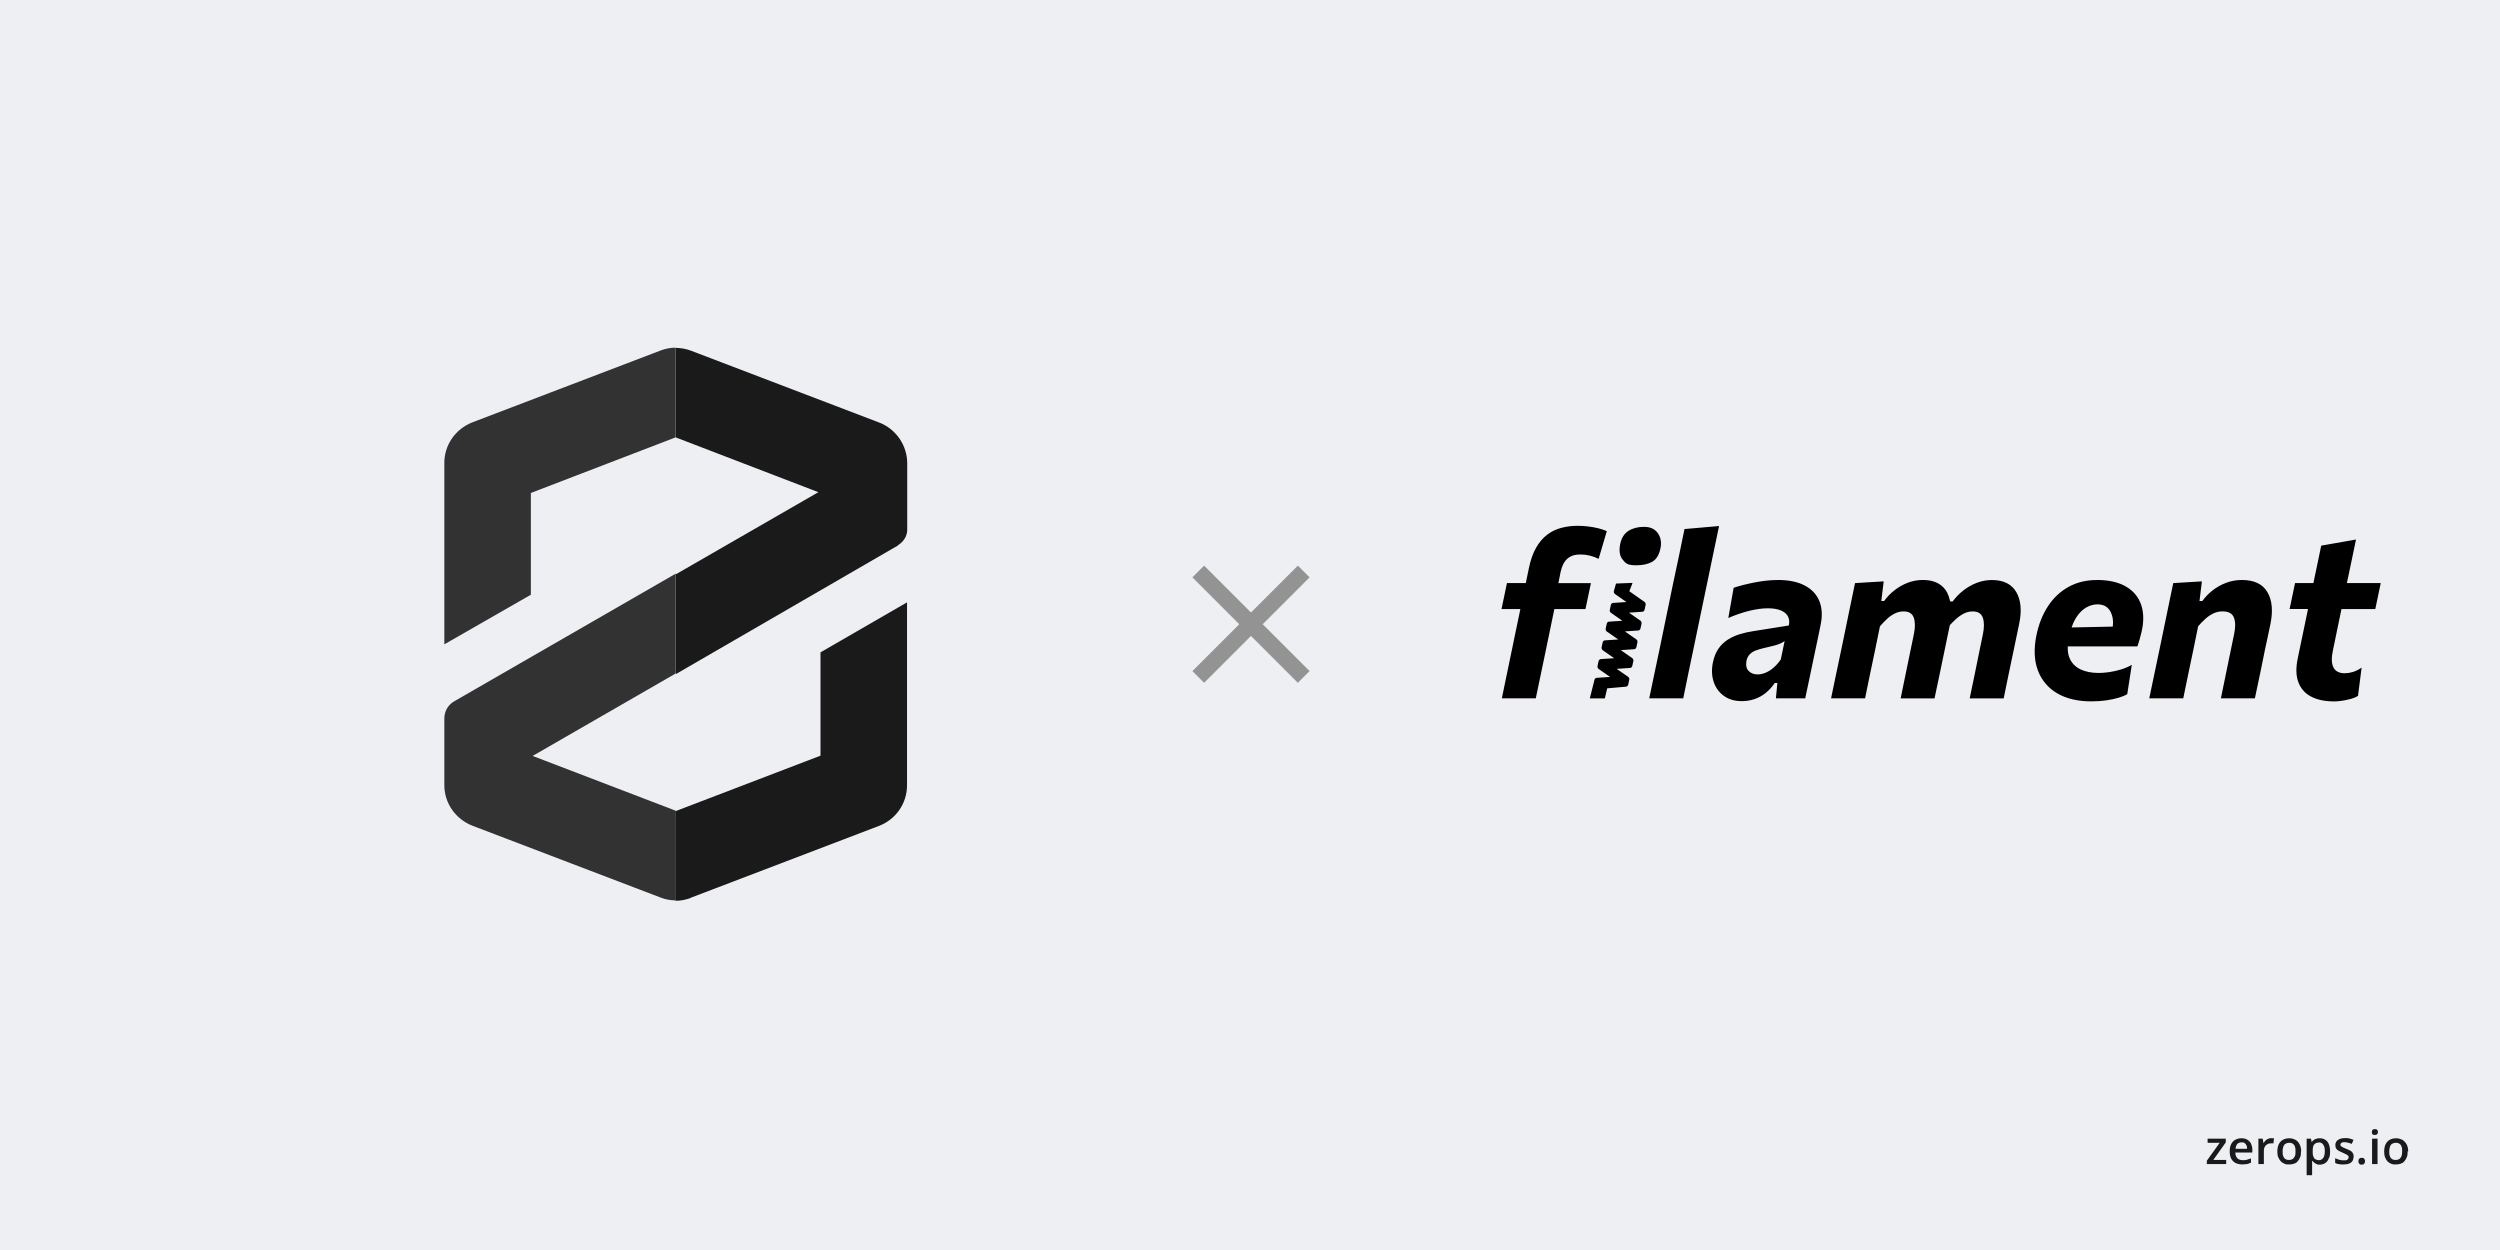
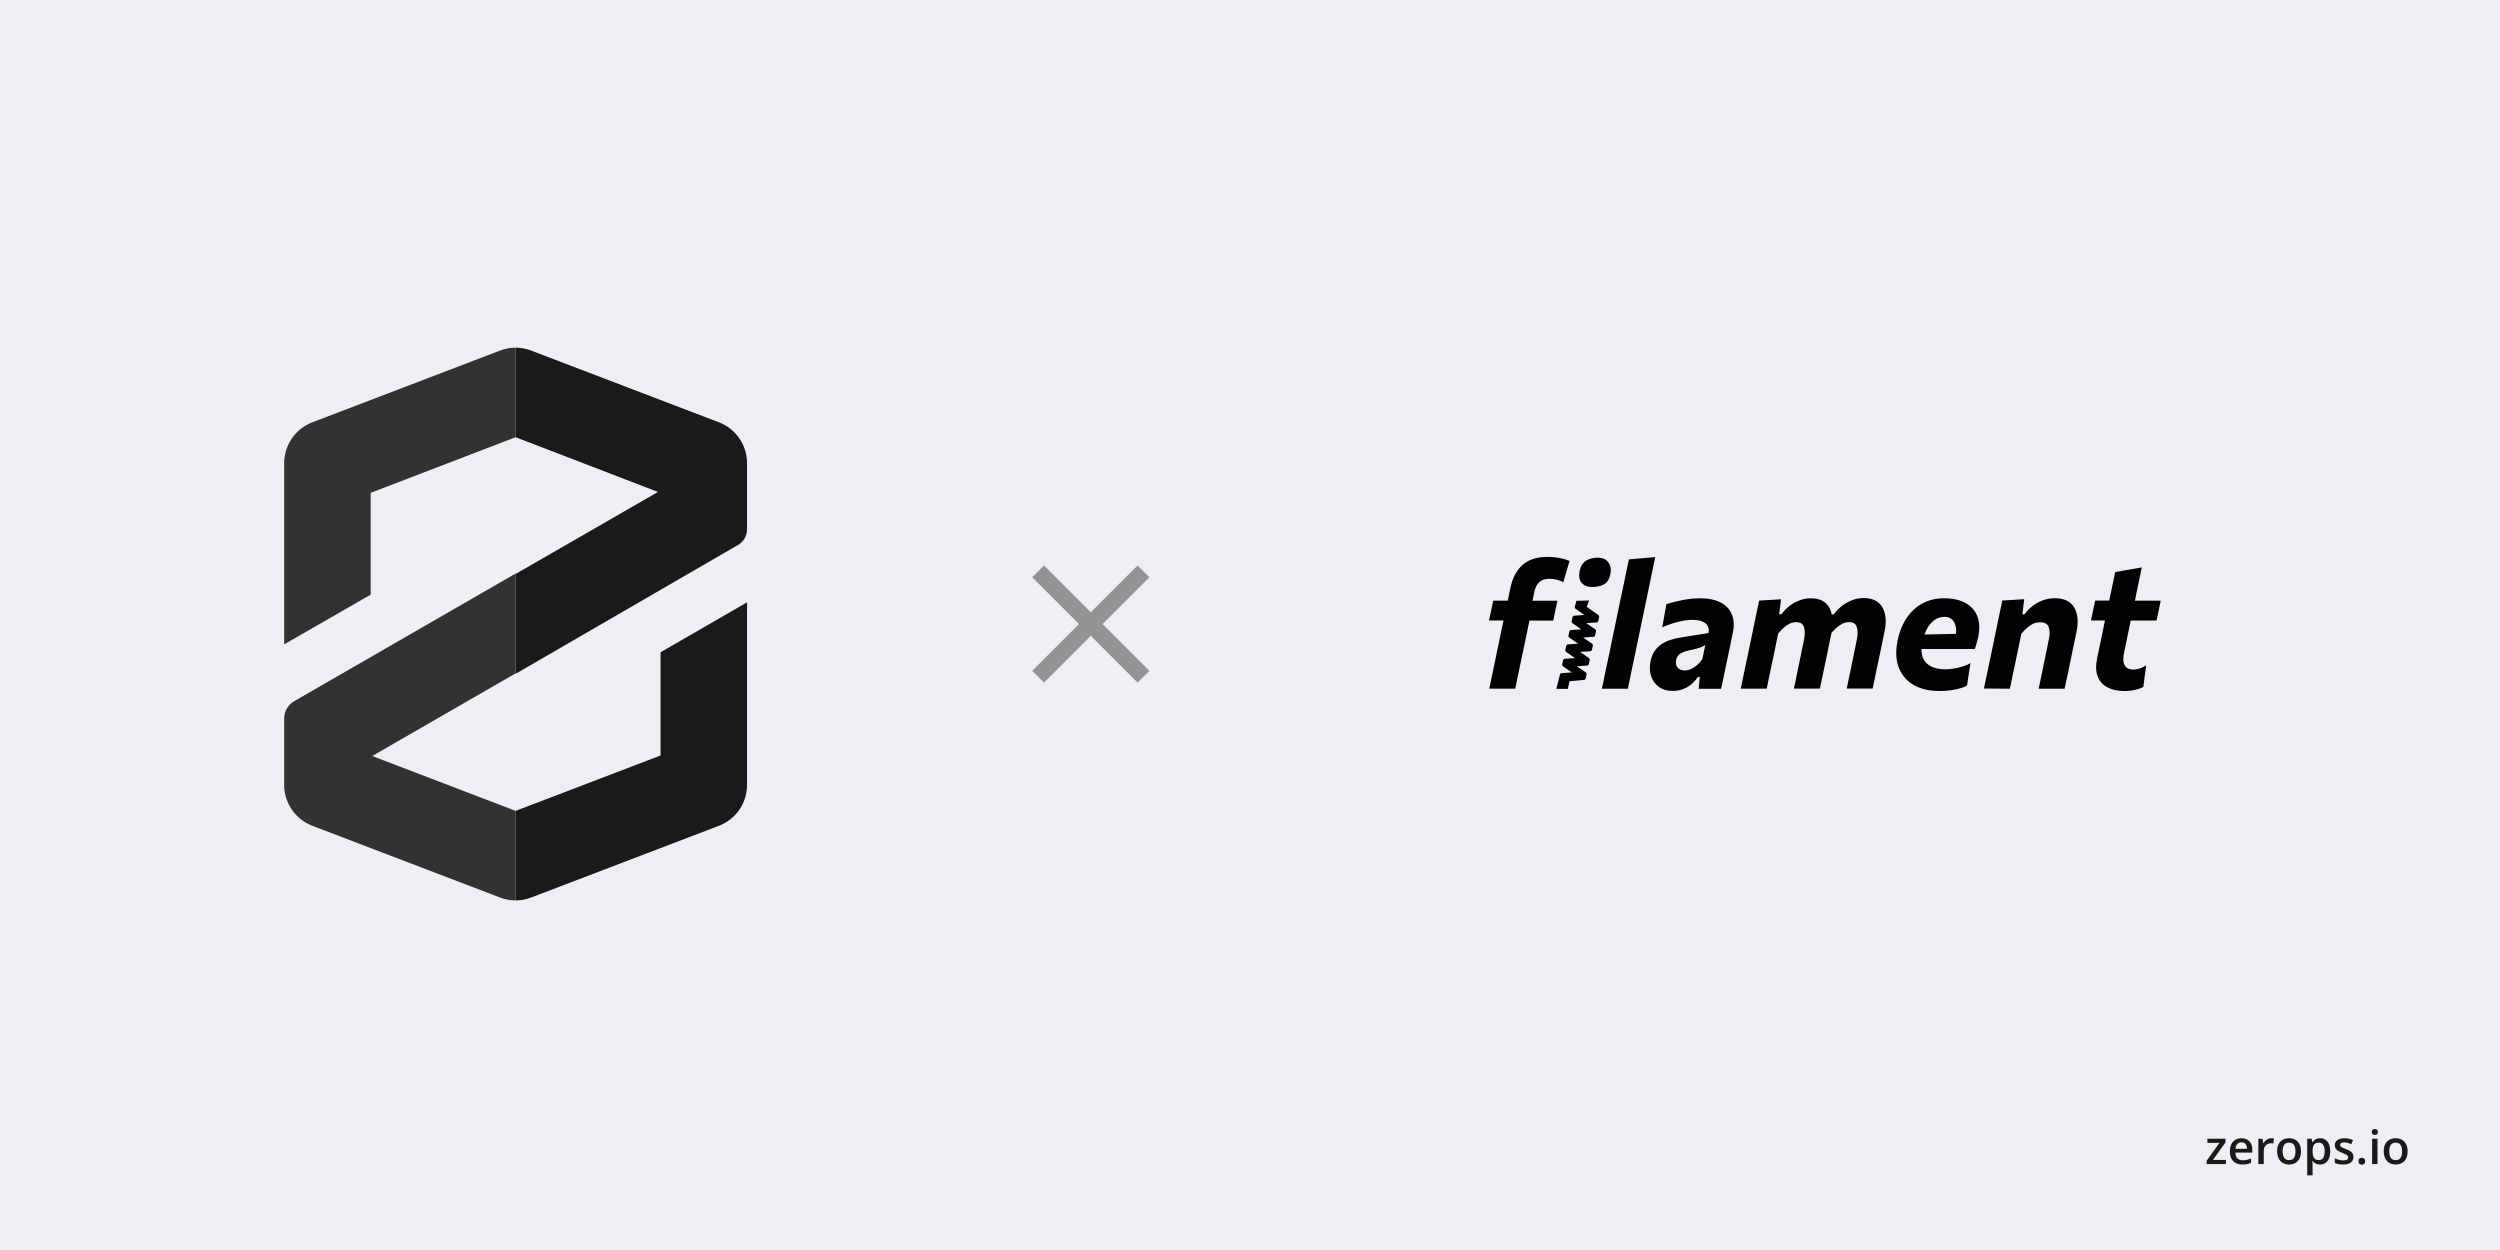
- <svg xmlns="http://www.w3.org/2000/svg" id="Layer_2" viewBox="0 0 1280 640">
-   <defs>
-     <clipPath id="clippath">
-       <path d="M768.79 269.21h450.81v91.57H768.79z" style="fill:none" />
-     </clipPath>
-     <style>.cls-5{fill:#1a1a1a}</style>
-   </defs>
-   <g id="Layer_1-2" data-name="Layer_1">
-     <path d="M0 0h1280v640H0z" style="fill:#edeff3" />
-     <path d="M1139.7 596h-9.8v-1.7l6.6-9.2h-6.2V583h9.3v1.9l-6.4 9h6.6v2.1zm7.9-13.2c1.2 0 2.2.2 3 .7s1.5 1.2 1.9 2c.4.9.7 1.9.7 3.1v1.5h-8.7c0 1.3.4 2.2 1 2.9.7.7 1.6 1 2.7 1s1.6 0 2.2-.2c.7-.2 1.3-.4 2.1-.7v2.2c-.7.3-1.3.5-2 .7-.7 0-1.5.2-2.4.2s-2.4-.2-3.4-.7-1.7-1.2-2.3-2.2c-.5-1-.8-2.2-.8-3.7s.2-2.7.7-3.7 1.2-1.8 2.1-2.3 1.9-.8 3.1-.8zm0 2.1c-.9 0-1.6.3-2.1.8-.5.6-.8 1.4-.9 2.5h5.9c0-.6 0-1.2-.3-1.7q-.3-.75-.9-1.2c-.6-.45-.9-.4-1.6-.4zm15.3-2.1h1.4l-.3 2.6h-1.2c-.5 0-1 0-1.4.2s-.8.4-1.2.7c-.3.3-.6.7-.8 1.2s-.3 1-.3 1.7v6.8h-2.8v-13h2.2l.4 2.3c.3-.5.6-.9 1-1.3s.8-.7 1.3-.9 1.1-.4 1.7-.4v.2zm15.2 6.7c0 1.1 0 2-.4 2.9q-.45 1.2-1.2 2.1c-.75.9-1.2 1-1.9 1.3-.8.3-1.6.4-2.6.4s-1.7 0-2.4-.4c-.7-.3-1.4-.7-1.9-1.3s-1-1.3-1.3-2.1-.4-1.8-.4-2.9.2-2.6.7-3.6 1.2-1.8 2.1-2.3 2-.8 3.3-.8 2.2.3 3.2.8c.9.5 1.6 1.3 2.1 2.3s.8 2.2.8 3.6zm-9.4 0c0 .9 0 1.8.3 2.4.2.7.6 1.2 1.1 1.5.5.4 1.1.5 1.9.5s1.4-.2 1.9-.5c.5-.4.8-.9 1.1-1.5s.3-1.5.3-2.4 0-1.7-.3-2.4c-.2-.7-.6-1.2-1.1-1.5-.5-.4-1.1-.5-1.9-.5s-2 .4-2.5 1.1c-.5.8-.8 1.9-.8 3.3m19.2-6.7c1.5 0 2.8.6 3.7 1.7s1.4 2.8 1.4 5-.2 2.7-.7 3.7c-.4 1-1 1.8-1.8 2.3s-1.7.8-2.7.8-1.2 0-1.7-.3c-.4-.2-.9-.4-1.2-.7l-.9-.9h-.2v7.3h-2.8V583h2.2l.4 1.8c.2-.4.5-.7.9-1s.8-.6 1.3-.7q.75-.3 1.8-.3zm-.7 2.2c-.8 0-1.4.2-1.8.5s-.8.7-1 1.3-.3 1.4-.3 2.3v.4c0 1 0 1.8.3 2.5.2.7.5 1.2 1 1.5s1.1.5 1.9.5 1.2-.2 1.7-.6c.4-.4.8-.9 1-1.6q.3-1.05.3-2.4c0-1.4-.2-2.5-.8-3.3-.5-.8-1.2-1.2-2.3-1.2zm17.8 7.3c0 .9-.2 1.6-.6 2.2s-1 1-1.8 1.3-1.8.4-2.9.4-1.7 0-2.3-.2c-.6 0-1.3-.3-1.8-.6V593c.6.3 1.3.5 2.1.8.8.2 1.5.3 2.2.3s1.6 0 2-.4c.4-.3.6-.7.6-1.1s0-.5-.2-.8c-.2-.2-.5-.5-.9-.7s-1.1-.5-1.9-.9c-.8-.3-1.5-.7-2.1-1s-1-.7-1.3-1.2-.4-1.1-.4-1.8c0-1.1.5-2 1.4-2.6s2.1-.9 3.6-.9 1.6 0 2.2.2c.7.2 1.4.4 2.1.7l-.9 2.1q-.9-.45-1.8-.6-.9-.3-1.8-.3c-.9 0-1.2 0-1.6.3s-.6.5-.6.9 0 .6.3.8.5.4.9.6 1.1.5 1.8.8c.8.3 1.4.6 2 .9s1 .7 1.3 1.2.5 1.1.5 1.8v.2zm2.5 2.2c0-.6.2-1.1.5-1.3.3-.3.7-.4 1.2-.4s.9 0 1.2.4c.3.3.5.7.5 1.3s-.2 1.1-.5 1.4-.7.4-1.2.4-.9 0-1.2-.4c-.3-.3-.5-.7-.5-1.4m9.8-11.5v13h-2.8v-13zm-1.4-4.9c.4 0 .8 0 1.1.3.3.2.5.6.5 1.2s-.2.9-.5 1.2c-.3.2-.7.3-1.1.3s-.8 0-1.1-.3c-.3-.2-.4-.6-.4-1.2s.2-.9.4-1.2c.3-.2.7-.3 1.1-.3m16.8 11.4c0 1.1 0 2-.4 2.9q-.45 1.2-1.2 2.1c-.75.9-1.2 1-1.9 1.3-.8.3-1.6.4-2.6.4s-1.7 0-2.4-.4c-.7-.3-1.4-.7-1.9-1.3s-.9-1.3-1.2-2.1-.4-1.8-.4-2.9.2-2.6.7-3.6 1.2-1.8 2.1-2.3 2-.8 3.3-.8 2.2.3 3.2.8c.9.5 1.6 1.3 2.2 2.3.5 1 .8 2.2.8 3.6zm-9.4 0c0 .9 0 1.8.3 2.4.2.7.6 1.2 1.1 1.5.5.4 1.1.5 1.9.5s1.4-.2 1.9-.5c.5-.4.8-.9 1.1-1.5q.3-1.05.3-2.4c0-1.35 0-1.7-.3-2.4-.2-.7-.6-1.2-1.1-1.5-.5-.4-1.1-.5-1.9-.5s-2 .4-2.5 1.1c-.5.8-.8 1.9-.8 3.3" class="cls-5" />
-     <path d="m338.1 179.5-96.4 36.8c-8.6 3.4-14.3 11.7-14.2 20.9v92.7l44.3-25.4v-52.1l74.2-28.5V178c-2.7 0-5.4.5-7.9 1.5m-65.5 207.6 73.4-42.3v-51.1l-113.5 65.4c-3.1 1.8-5 5.1-5 8.7V402c0 9.2 5.7 17.3 14.2 20.7l96.4 36.8c2.5 1 5.2 1.5 7.9 1.5v-45.9L272.6 387z" style="fill:#323232" />
-     <path d="M459.8 279.1c2.9-1.7 4.8-4.8 4.7-8.2v-33.6c0-9.2-5.6-17.5-14.2-20.9l-96.4-36.8c-2.5-1-5.2-1.4-7.8-1.5V224l72.9 28-72.9 42v51.1l113.8-65.9h-.1zm-106 180.5 96.4-36.8c8.5-3.3 14.2-11.5 14.2-20.7v-93.7L420.1 334v52.9l-74.2 28.4v45.9q4.05 0 7.8-1.5z" class="cls-5" />
-     <path d="m670.5 295.6-6-6-24 24-24-24-6 6 24 24-24 24 6 6 24-24 24 24 6-6-24-24z" style="fill:#939393" />
-     <path d="M786.32 357.55c.89-4.22 1.75-8.29 2.56-12.24q1.02-4.92 2.28-10.92l.51-2.44 4.16-20.1h15.93l2.79-13.3H797.9l.52-2.63.58-2.93c.62-3.04 1.75-5.31 3.38-6.83 1.63-1.51 3.88-2.28 6.75-2.28 1.63 0 3.24.2 4.83.59s3.11.95 4.54 1.66l4.19-14.19c-1.4-.61-2.85-1.09-4.34-1.45-1.72-.43-3.46-.74-5.21-.95-1.81-.22-3.64-.32-5.47-.32-2.87 0-5.63.35-8.27 1.04-2.61.68-5.07 1.86-7.22 3.49-2.17 1.64-4.06 3.85-5.68 6.65-1.61 2.8-2.84 6.29-3.7 10.46l-1.78 8.6.19-.92h-9.65l-2.79 13.3h9.66l-.14.68c-.26 1.23-.51 2.44-.76 3.65l-.38 1.8-1.69 8.13-1.22 5.91c-.91 4.43-1.83 8.85-2.76 13.27-.86 4.09-1.71 8.17-2.54 12.27h17.35Zm49.56-59.12-1.66 4.28 7.78 5.48c.42.29.64.84.58 1.39l-.03.16-.52 2.4c-.13.6-.59 1.04-1.13 1.08l-6.87.46 5.87 4.1c.42.29.64.84.58 1.39l-.02.17-.52 2.39c-.13.61-.59 1.04-1.13 1.08l-6.87.46 5.87 4.1c.42.29.64.84.58 1.39l-.03.17-.52 2.39c-.13.61-.59 1.04-1.13 1.08l-6.87.46 5.87 4.1c.42.29.64.84.58 1.39l-.03.17-.52 2.39c-.13.61-.59 1.04-1.13 1.08l-6.87.46 5.88 4.1c.42.29.64.84.58 1.39l-.03.17-.52 2.39c-.13.61-.59 1.04-1.13 1.08l-9.64.85-1.2 5.14h-7.7l2.38-9.45c.13-.6.59-1.04 1.13-1.07l6.87-.46-5.87-4.1c-.43-.33-.65-.86-.58-1.39l.03-.16.52-2.4c.13-.6.59-1.04 1.13-1.08l6.87-.46-5.87-4.1c-.43-.33-.65-.86-.58-1.39l.02-.17.52-2.39c.13-.61.59-1.04 1.13-1.08l6.87-.46-5.87-4.09c-.43-.33-.65-.86-.58-1.39l.03-.17.52-2.39c.13-.61.59-1.04 1.13-1.08l6.87-.46-5.87-4.1c-.43-.33-.65-.86-.58-1.39l.03-.17.52-2.39c.13-.61.59-1.04 1.13-1.08l6.87-.46-5.88-4.1c-.43-.32-.65-.86-.58-1.39l.03-.17 1.07-3.81 8.48-.33Zm5.91-28.68c3.16 0 5.49 1.07 7.01 3.22s1.98 4.72 1.37 7.71c-.69 3.43-2.1 5.75-4.25 6.95q-3.225 1.8-8.01 1.8c-4.785 0-5.46-.94-7.04-2.81s-2.03-4.54-1.34-8.01c.64-3.15 2.06-5.42 4.25-6.8q3.27-2.07 8.01-2.07Zm68.45 27.2c5.59 0 10.19.94 13.8 2.84 3.61 1.89 6.11 4.58 7.51 8.07s1.57 7.64.53 12.45c-.4 2-.8 4-1.23 6l-1.34 6.36-1.05 4.97-1.95 9.34c-.68 3.28-1.43 6.8-2.24 10.58h-15.01l.75-7.86h-1.34c-1.31 1.95-2.91 3.7-4.74 5.17a18.5 18.5 0 0 1-5.62 3.07c-2.1.7-4.31 1.05-6.52 1.04-3.68 0-6.77-.92-9.26-2.75a14.25 14.25 0 0 1-5.18-7.3c-.97-3.03-1.07-6.35-.3-9.93.58-2.76 1.52-5.06 2.82-6.92 1.3-1.85 2.87-3.37 4.72-4.55 1.9-1.21 3.96-2.15 6.11-2.81 2.28-.7 4.6-1.22 6.96-1.57l18.22-2.9c.39-1.77.24-3.32-.44-4.64s-1.89-2.35-3.64-3.07c-1.75-.73-3.98-1.09-6.7-1.09-1.4 0-2.88.11-4.46.32-1.57.22-3.21.53-4.92.95-1.71.41-3.47.93-5.27 1.54a69 69 0 0 0-5.56 2.16l2.74-15.49c1.4-.47 2.99-.93 4.77-1.39 1.87-.47 3.76-.9 5.65-1.27 2.01-.4 4.04-.72 6.08-.95a53 53 0 0 1 6.08-.35Zm3.49 31.27c-.62.44-1.29.83-1.98 1.16-.77.37-1.84.75-3.2 1.12s-3.2.82-5.53 1.33c-1.4.32-2.79.74-4.13 1.24a8.1 8.1 0 0 0-3.09 2.01c-.81.87-1.36 1.99-1.63 3.37-.39 2.17-.02 3.85 1.11 5.05s2.66 1.8 4.6 1.8c1.4 0 2.8-.31 4.22-.92a15.4 15.4 0 0 0 4.07-2.63c1.3-1.14 2.49-2.5 3.58-4.08l1.98-9.46Zm84.63-20.74c-.61-2.97-1.85-5.34-3.73-7.1-2.43-2.29-5.81-3.43-10.16-3.43-2.68 0-5.25.47-7.71 1.42-2.47.94-4.73 2.24-6.81 3.87-2.01 1.56-3.78 3.4-5.27 5.47h-1.45l1.22-10.05-14.67.89q-1.515 7.395-2.97 14.28c-.97 4.59-1.88 9.02-2.73 13.28l-1.23 5.91c-.95 4.42-1.88 8.85-2.79 13.27-.84 4.09-1.7 8.18-2.56 12.27h17.41c.85-4.22 1.69-8.28 2.5-12.18.82-3.9 1.69-8.06 2.62-12.47l2.5-12.24a42 42 0 0 1 3.76-3.9c1.18-1.09 2.52-2.01 3.96-2.72 1.37-.67 2.84-1 4.4-1 2.72 0 4.45 1.07 5.21 3.22.75 2.15.76 4.99.02 8.54l-1.69 8.16c-.87 4.14-1.73 8.27-2.56 12.42-.77 3.86-1.61 7.92-2.5 12.18h17.35l2.59-12.27c.83-3.96 1.76-8.39 2.76-13.28.47-2.28.92-4.49 1.37-6.62l1.19-5.67-.08.39.12-.14c.83-.92 1.67-1.77 2.53-2.56l.64-.58c1.2-1.09 2.54-2.01 3.99-2.75a9.7 9.7 0 0 1 4.4-1.04c2.72 0 4.46 1.07 5.21 3.22.76 2.15.76 4.99.03 8.54l-1.69 8.16c-.83 4.15-1.68 8.3-2.53 12.45-.84 4.05-1.68 8.1-2.53 12.15h17.41c.85-4.22 1.69-8.29 2.5-12.24.82-3.94 1.75-8.38 2.8-13.3.46-2.29.92-4.49 1.37-6.62l1.19-5.68c1.48-6.9 1.01-12.41-1.39-16.55-2.41-4.14-6.58-6.21-12.52-6.21q-4.02 0-7.74 1.44c-2.48.96-4.8 2.29-6.9 3.93-2.07 1.61-3.9 3.5-5.44 5.62h-1.27l-.09-.47Zm75.25-10.53c6.09 0 11.06 1.12 14.9 3.37 3.84 2.24 6.45 5.4 7.8 9.46q2.04 6.09.06 14.19-.465 1.95-.96 3.66c-.25.86-.51 1.69-.79 2.51l-.29.81h-35.64v.23c-.09 2.25.24 4.22.98 5.89 1.11 2.5 2.94 4.38 5.5 5.62s5.71 1.86 9.43 1.86c1.63 0 3.44-.15 5.44-.44 2.02-.3 4.01-.76 5.97-1.36 1.9-.58 3.74-1.36 5.47-2.34l-2.33 15.02c-1.05.63-2.49 1.22-4.31 1.78-1.82.55-3.93 1-6.32 1.36-2.39.35-4.96.53-7.71.53q-10.485 0-17.49-4.11a22.4 22.4 0 0 1-9.9-11.68c-1.92-5.04-2.18-11.03-.79-17.97 1.17-5.72 3.15-10.7 5.94-14.96 2.79-4.25 6.3-7.56 10.53-9.9s9.06-3.51 14.5-3.51Zm.36 12.47c-1.98 0-3.91.53-5.79 1.6-1.88 1.06-3.56 2.72-5.04 4.97-.95 1.48-1.72 3.08-2.28 4.75l-.18.52 21.04-.44.07-.51c.29-2.6-.09-4.92-1.13-6.97q-1.98-3.9-6.69-3.9Zm43.86 48.12c.85-4.22 1.69-8.27 2.5-12.15l2.62-12.5 2.5-12.24q1.77-2.085 3.81-3.9c1.22-1.09 2.6-2.01 4.07-2.72 1.42-.67 2.96-1 4.63-1 3.07 0 5.01 1.07 5.82 3.22.82 2.15.83 4.99.06 8.54l-1.69 8.16c-1.66 8.21-3.34 16.4-5.06 24.6h17.41l2.59-12.27c.83-3.96 1.74-8.39 2.71-13.28.5-2.28.98-4.49 1.43-6.62l1.19-5.67c1.44-6.9.93-12.41-1.51-16.55s-6.81-6.21-13.1-6.21c-2.71 0-5.4.47-7.95 1.42-2.51.93-4.85 2.23-6.96 3.87-2.02 1.56-3.8 3.4-5.3 5.47h-1.45l1.22-10.05-14.67.89q-1.47 7.155-2.97 14.31c-.97 4.61-1.88 9.03-2.73 13.24l-1.23 5.91c-1.77 8.52-3.56 17.03-5.35 25.54h17.41Zm77 1.6c1.4 0 2.91-.13 4.54-.39 1.54-.24 3.07-.57 4.57-1 1.42-.41 2.53-.9 3.35-1.45l1.86-14.49c-1.51 1.06-3.02 1.81-4.51 2.25-1.33.41-2.71.63-4.1.65-2.84 0-4.77-.99-5.79-2.95-1.03-1.97-1.13-4.85-.32-8.63l4.4-21.29h17.32l2.79-13.3h-17.34l.12-.56c.25-1.19.49-2.35.73-3.46l.23-1.1c.6-2.9 1.19-5.72 1.78-8.46.58-2.74 1.18-5.65 1.81-8.72l-17.81 3.13c-.82 3.9-1.6 7.68-2.36 11.35-.45 2.2-.95 4.55-1.48 7.04l-.16.76h-9.39l-2.8 13.3h9.42l-.07.36-.21 1.03c-.62 3.05-1.21 5.91-1.78 8.57-.54 2.56-1.07 5.12-1.6 7.68-.51 2.47-1.03 4.98-1.57 7.54-1.05 5.01-.93 9.15.35 12.42 1.28 3.28 3.48 5.71 6.61 7.3 3.12 1.6 6.94 2.39 11.44 2.39Zm-330.51-13.83c-.84 4.08-1.68 8.16-2.5 12.24h-17.41c.89-4.22 1.75-8.3 2.56-12.27.82-3.96 1.75-8.39 2.8-13.28l6.75-32.75q1.575-7.215 3.03-14.25l2.91-14.13 17.7-1.54-3 14.33c-1.03 4.91-2.11 10.08-3.23 15.52l-6.81 32.75c-1.05 4.97-1.98 9.42-2.8 13.36Z" style="clip-path:url(#clippath)" />
-   </g>
+ <svg xmlns="http://www.w3.org/2000/svg" width="1280" height="640" viewBox="0 0 1280 640" fill="none">
+   <rect width="1280" height="640" fill="#EDEFF3" />
+   <path d="M1139.65 596H1129.8V594.301L1136.35 585.148H1130.2V583.027H1139.46V584.902L1133.04 593.879H1139.65V596ZM1147.62 582.781C1148.78 582.781 1149.77 583.02 1150.6 583.496C1151.43 583.973 1152.06 584.648 1152.51 585.523C1152.95 586.398 1153.18 587.445 1153.18 588.664V590.141H1144.52C1144.55 591.398 1144.88 592.367 1145.52 593.047C1146.17 593.727 1147.08 594.066 1148.24 594.066C1149.07 594.066 1149.81 593.988 1150.47 593.832C1151.13 593.668 1151.82 593.43 1152.52 593.117V595.355C1151.87 595.66 1151.21 595.883 1150.54 596.023C1149.87 596.164 1149.06 596.234 1148.12 596.234C1146.85 596.234 1145.73 595.988 1144.76 595.496C1143.8 594.996 1143.05 594.254 1142.5 593.27C1141.96 592.285 1141.69 591.062 1141.69 589.602C1141.69 588.148 1141.94 586.914 1142.43 585.898C1142.92 584.883 1143.61 584.109 1144.5 583.578C1145.39 583.047 1146.43 582.781 1147.62 582.781ZM1147.62 584.855C1146.75 584.855 1146.05 585.137 1145.51 585.699C1144.98 586.262 1144.67 587.086 1144.57 588.172H1150.48C1150.47 587.523 1150.36 586.949 1150.15 586.449C1149.95 585.949 1149.64 585.559 1149.21 585.277C1148.8 584.996 1148.27 584.855 1147.62 584.855ZM1162.86 582.781C1163.07 582.781 1163.31 582.793 1163.57 582.816C1163.83 582.84 1164.05 582.871 1164.24 582.91L1163.98 585.488C1163.82 585.441 1163.61 585.406 1163.37 585.383C1163.14 585.359 1162.93 585.348 1162.74 585.348C1162.25 585.348 1161.78 585.43 1161.33 585.594C1160.89 585.75 1160.49 585.992 1160.15 586.32C1159.8 586.641 1159.54 587.043 1159.34 587.527C1159.14 588.012 1159.05 588.574 1159.05 589.215V596H1156.28V583.027H1158.44L1158.81 585.312H1158.94C1159.2 584.852 1159.52 584.43 1159.9 584.047C1160.29 583.664 1160.72 583.359 1161.21 583.133C1161.71 582.898 1162.26 582.781 1162.86 582.781ZM1178.12 589.484C1178.12 590.562 1177.98 591.52 1177.7 592.355C1177.42 593.191 1177.01 593.898 1176.47 594.477C1175.93 595.047 1175.29 595.484 1174.53 595.789C1173.77 596.086 1172.91 596.234 1171.96 596.234C1171.07 596.234 1170.25 596.086 1169.51 595.789C1168.77 595.484 1168.12 595.047 1167.58 594.477C1167.04 593.898 1166.62 593.191 1166.32 592.355C1166.03 591.52 1165.88 590.562 1165.88 589.484C1165.88 588.055 1166.12 586.844 1166.62 585.852C1167.12 584.852 1167.83 584.09 1168.75 583.566C1169.67 583.043 1170.77 582.781 1172.04 582.781C1173.24 582.781 1174.29 583.043 1175.21 583.566C1176.12 584.09 1176.84 584.852 1177.35 585.852C1177.87 586.852 1178.12 588.062 1178.12 589.484ZM1168.71 589.484C1168.71 590.43 1168.83 591.238 1169.05 591.91C1169.29 592.582 1169.65 593.098 1170.13 593.457C1170.62 593.809 1171.24 593.984 1172.01 593.984C1172.77 593.984 1173.4 593.809 1173.88 593.457C1174.37 593.098 1174.72 592.582 1174.95 591.91C1175.18 591.238 1175.29 590.43 1175.29 589.484C1175.29 588.539 1175.18 587.738 1174.95 587.082C1174.72 586.418 1174.37 585.914 1173.88 585.57C1173.4 585.219 1172.77 585.043 1172 585.043C1170.86 585.043 1170.02 585.426 1169.5 586.191C1168.98 586.957 1168.71 588.055 1168.71 589.484ZM1187.95 582.781C1189.48 582.781 1190.72 583.344 1191.65 584.469C1192.59 585.594 1193.05 587.266 1193.05 589.484C1193.05 590.953 1192.84 592.191 1192.4 593.199C1191.97 594.199 1191.36 594.957 1190.58 595.473C1189.81 595.98 1188.91 596.234 1187.88 596.234C1187.22 596.234 1186.65 596.148 1186.16 595.977C1185.68 595.805 1185.27 595.582 1184.92 595.309C1184.58 595.027 1184.29 594.723 1184.05 594.395H1183.89C1183.93 594.707 1183.96 595.055 1184 595.438C1184.04 595.812 1184.05 596.156 1184.05 596.469V601.754H1181.29V583.027H1183.54L1183.93 584.82H1184.05C1184.3 584.453 1184.59 584.113 1184.93 583.801C1185.29 583.488 1185.71 583.242 1186.2 583.062C1186.7 582.875 1187.28 582.781 1187.95 582.781ZM1187.21 585.031C1186.45 585.031 1185.84 585.184 1185.38 585.488C1184.93 585.785 1184.59 586.234 1184.38 586.836C1184.18 587.438 1184.07 588.191 1184.05 589.098V589.484C1184.05 590.445 1184.15 591.262 1184.35 591.934C1184.55 592.598 1184.88 593.105 1185.34 593.457C1185.81 593.801 1186.45 593.973 1187.24 593.973C1187.91 593.973 1188.47 593.789 1188.91 593.422C1189.35 593.055 1189.68 592.531 1189.9 591.852C1190.12 591.172 1190.23 590.371 1190.23 589.449C1190.23 588.051 1189.98 586.965 1189.48 586.191C1188.99 585.418 1188.23 585.031 1187.21 585.031ZM1204.96 592.297C1204.96 593.148 1204.75 593.867 1204.34 594.453C1203.93 595.039 1203.32 595.484 1202.52 595.789C1201.73 596.086 1200.77 596.234 1199.62 596.234C1198.71 596.234 1197.93 596.168 1197.27 596.035C1196.62 595.91 1196.01 595.715 1195.43 595.449V593.07C1196.05 593.359 1196.74 593.609 1197.51 593.82C1198.28 594.031 1199.01 594.137 1199.7 594.137C1200.61 594.137 1201.26 593.996 1201.66 593.715C1202.05 593.426 1202.25 593.043 1202.25 592.566C1202.25 592.285 1202.17 592.035 1202.01 591.816C1201.85 591.59 1201.55 591.359 1201.12 591.125C1200.69 590.883 1200.05 590.594 1199.22 590.258C1198.4 589.93 1197.71 589.602 1197.14 589.273C1196.58 588.945 1196.16 588.551 1195.87 588.09C1195.58 587.621 1195.43 587.023 1195.43 586.297C1195.43 585.148 1195.89 584.277 1196.79 583.684C1197.71 583.082 1198.91 582.781 1200.41 582.781C1201.21 582.781 1201.96 582.863 1202.66 583.027C1203.38 583.184 1204.07 583.414 1204.75 583.719L1203.88 585.793C1203.3 585.535 1202.71 585.324 1202.11 585.16C1201.53 584.988 1200.93 584.902 1200.32 584.902C1199.61 584.902 1199.07 585.012 1198.69 585.23C1198.32 585.449 1198.14 585.762 1198.14 586.168C1198.14 586.473 1198.23 586.73 1198.41 586.941C1198.59 587.152 1198.9 587.363 1199.34 587.574C1199.78 587.785 1200.4 588.047 1201.19 588.359C1201.96 588.656 1202.63 588.969 1203.19 589.297C1203.76 589.617 1204.2 590.012 1204.5 590.48C1204.81 590.949 1204.96 591.555 1204.96 592.297ZM1207.54 594.547C1207.54 593.906 1207.7 593.457 1208.03 593.199C1208.37 592.934 1208.77 592.801 1209.25 592.801C1209.73 592.801 1210.13 592.934 1210.47 593.199C1210.81 593.457 1210.98 593.906 1210.98 594.547C1210.98 595.172 1210.81 595.625 1210.47 595.906C1210.13 596.18 1209.73 596.316 1209.25 596.316C1208.77 596.316 1208.37 596.18 1208.03 595.906C1207.7 595.625 1207.54 595.172 1207.54 594.547ZM1217.28 583.027V596H1214.52V583.027H1217.28ZM1215.92 578.059C1216.34 578.059 1216.7 578.172 1217.01 578.398C1217.32 578.625 1217.48 579.016 1217.48 579.57C1217.48 580.117 1217.32 580.508 1217.01 580.742C1216.7 580.969 1216.34 581.082 1215.92 581.082C1215.48 581.082 1215.11 580.969 1214.8 580.742C1214.51 580.508 1214.36 580.117 1214.36 579.57C1214.36 579.016 1214.51 578.625 1214.8 578.398C1215.11 578.172 1215.48 578.059 1215.92 578.059ZM1232.71 589.484C1232.71 590.562 1232.57 591.52 1232.29 592.355C1232.01 593.191 1231.6 593.898 1231.06 594.477C1230.52 595.047 1229.87 595.484 1229.11 595.789C1228.36 596.086 1227.5 596.234 1226.55 596.234C1225.66 596.234 1224.84 596.086 1224.1 595.789C1223.36 595.484 1222.71 595.047 1222.16 594.477C1221.62 593.898 1221.21 593.191 1220.91 592.355C1220.61 591.52 1220.46 590.562 1220.46 589.484C1220.46 588.055 1220.71 586.844 1221.2 585.852C1221.7 584.852 1222.41 584.09 1223.34 583.566C1224.26 583.043 1225.36 582.781 1226.63 582.781C1227.82 582.781 1228.88 583.043 1229.79 583.566C1230.71 584.09 1231.42 584.852 1231.94 585.852C1232.45 586.852 1232.71 588.062 1232.71 589.484ZM1223.3 589.484C1223.3 590.43 1223.41 591.238 1223.64 591.91C1223.88 592.582 1224.23 593.098 1224.72 593.457C1225.2 593.809 1225.83 593.984 1226.59 593.984C1227.36 593.984 1227.98 593.809 1228.47 593.457C1228.95 593.098 1229.31 592.582 1229.54 591.91C1229.76 591.238 1229.88 590.43 1229.88 589.484C1229.88 588.539 1229.76 587.738 1229.54 587.082C1229.31 586.418 1228.95 585.914 1228.47 585.57C1227.98 585.219 1227.36 585.043 1226.58 585.043C1225.44 585.043 1224.61 585.426 1224.09 586.191C1223.56 586.957 1223.3 588.055 1223.3 589.484Z" fill="#1A1A1A" />
+   <path d="M256.096 179.457L159.738 216.285C155.536 217.933 151.929 220.81 149.389 224.54C146.849 228.27 145.493 232.681 145.5 237.194V329.908L189.783 304.459V252.328L264 223.853V178C261.299 178.006 258.621 178.5 256.096 179.457Z" fill="#323232" />
+   <path d="M190.568 387.085L264 344.763V293.642L150.545 359.057C149.018 359.952 147.75 361.229 146.865 362.762C145.98 364.295 145.51 366.032 145.5 367.802V402.051C145.538 406.526 146.914 410.887 149.452 414.573C151.989 418.26 155.572 421.102 159.738 422.735L256.096 459.563C258.621 460.521 261.299 461.015 264 461.021V415.168L190.568 387.085Z" fill="#323232" />
+   <path d="M377.791 279.066C379.239 278.237 380.439 277.036 381.267 275.587C382.095 274.139 382.52 272.495 382.5 270.826V237.194C382.506 232.68 381.151 228.27 378.611 224.54C376.07 220.81 372.463 217.933 368.262 216.285L271.848 179.457C269.34 178.506 266.682 178.013 264 178V223.853L336.871 251.88L264 293.865V344.987L377.791 279.066Z" fill="#1A1A1A" />
+   <path d="M271.848 459.563L368.262 422.735C372.428 421.102 376.01 418.259 378.548 414.573C381.085 410.887 382.461 406.526 382.5 402.051V308.384L338.216 333.945V386.804L264 415.168V461.021C266.682 461.008 269.34 460.514 271.848 459.563Z" fill="#1A1A1A" />
+   <path d="M588.5 295.553L582.457 289.51L558.5 313.467L534.543 289.51L528.5 295.553L552.457 319.51L528.5 343.467L534.543 349.51L558.5 325.553L582.457 349.51L588.5 343.467L564.543 319.51L588.5 295.553Z" fill="#939393" />
+   <path d="M775.79 352.62C776.462 349.395 777.134 346.27 777.739 343.28C778.243 340.76 778.848 338.005 779.486 334.948L779.889 333.1L783.081 317.747H795.243L797.393 307.567H784.66C784.761 307.13 784.895 306.458 785.063 305.551C785.231 304.678 785.399 303.905 785.5 303.3C785.97 300.982 786.844 299.235 788.087 298.093C789.33 296.917 791.043 296.346 793.26 296.346C794.504 296.346 795.747 296.48 796.956 296.783C798.166 297.085 799.341 297.522 800.417 298.059L803.608 287.207C802.667 286.771 801.559 286.401 800.282 286.099C799.005 285.796 797.695 285.528 796.318 285.36C794.94 285.192 793.529 285.125 792.152 285.125C789.968 285.125 787.851 285.393 785.836 285.931C783.82 286.468 781.972 287.342 780.326 288.585C778.68 289.828 777.235 291.541 775.992 293.658C774.749 295.808 773.808 298.462 773.17 301.654C772.767 303.67 772.296 305.854 771.826 308.239L771.96 307.533H764.535L762.385 317.68H769.776L769.676 318.184C769.474 319.124 769.273 320.065 769.105 320.972L768.802 322.349C768.332 324.634 767.895 326.683 767.526 328.565L766.585 333.067C765.812 336.796 765.107 340.189 764.468 343.213C763.83 346.237 763.192 349.361 762.52 352.586H775.79V352.62ZM813.654 307.433L812.377 310.691L818.323 314.857C818.659 315.093 818.827 315.496 818.76 315.933L818.727 316.067L818.323 317.915C818.223 318.385 817.887 318.721 817.45 318.721L812.209 319.057L816.711 322.181C817.047 322.417 817.215 322.82 817.148 323.257L817.114 323.391L816.711 325.239C816.61 325.709 816.274 326.045 815.837 326.045L810.596 326.415L815.098 329.539C815.434 329.774 815.602 330.177 815.535 330.614L815.501 330.749L815.098 332.596C814.997 333.067 814.661 333.403 814.225 333.403L808.984 333.772L813.486 336.897C813.822 337.132 813.99 337.535 813.922 337.972L813.889 338.106L813.486 339.954C813.385 340.424 813.049 340.76 812.612 340.76L807.371 341.13L811.873 344.254C812.209 344.49 812.377 344.893 812.31 345.33L812.276 345.464L811.873 347.312C811.772 347.782 811.436 348.118 810.999 348.118L803.642 348.756L802.735 352.687H796.855L798.669 345.464C798.77 344.994 799.106 344.658 799.543 344.658L804.784 344.288L800.282 341.164C799.946 340.928 799.778 340.525 799.845 340.088L799.879 339.954L800.282 338.106C800.383 337.636 800.719 337.3 801.156 337.3L806.397 336.93L801.895 333.806C801.559 333.571 801.391 333.168 801.458 332.731L801.492 332.596L801.895 330.749C801.996 330.278 802.332 329.942 802.768 329.942L808.009 329.573L803.507 326.448C803.171 326.213 803.003 325.81 803.071 325.373L803.104 325.239L803.507 323.391C803.608 322.921 803.944 322.585 804.381 322.585L809.622 322.215L805.12 319.091C804.784 318.855 804.616 318.452 804.683 318.016L804.717 317.881L805.12 316.033C805.221 315.563 805.557 315.227 805.994 315.227L811.235 314.857L806.733 311.733C806.397 311.498 806.229 311.095 806.296 310.658L806.33 310.523L807.136 307.601C807.169 307.701 813.654 307.433 813.654 307.433ZM818.155 285.528C820.574 285.528 822.355 286.334 823.497 287.98C824.673 289.626 825.009 291.575 824.539 293.86C824.001 296.48 822.926 298.261 821.28 299.168C819.634 300.075 817.584 300.545 815.165 300.545C812.78 300.545 810.999 299.84 809.79 298.395C808.58 296.95 808.245 294.935 808.782 292.281C809.286 289.862 810.361 288.148 812.041 287.073C813.721 286.065 815.737 285.528 818.155 285.528ZM835.39 343.28C834.752 346.304 834.114 349.395 833.475 352.62H820.171C820.843 349.395 821.515 346.27 822.12 343.247C822.758 340.223 823.464 336.83 824.27 333.1L829.444 308.071C830.25 304.409 831.023 300.78 831.762 297.186C832.501 293.591 833.24 289.996 833.979 286.401L847.485 285.225C846.746 288.787 845.973 292.415 845.201 296.178C844.428 299.941 843.588 303.871 842.748 308.037L837.541 333.067C836.701 336.863 835.995 340.256 835.39 343.28ZM870.465 306.324C874.732 306.324 878.26 307.063 881.015 308.508C883.769 309.952 885.684 312.002 886.76 314.689C887.835 317.344 887.969 320.535 887.163 324.197C886.86 325.709 886.558 327.221 886.222 328.766C885.886 330.312 885.55 331.924 885.214 333.638L884.408 337.434C883.937 339.685 883.434 342.071 882.93 344.557C882.426 347.043 881.854 349.764 881.216 352.654H869.726L870.297 346.64H869.289C868.181 348.252 866.971 349.563 865.661 350.604C864.351 351.646 862.906 352.418 861.361 352.956C859.815 353.493 858.169 353.762 856.388 353.762C853.566 353.762 851.214 353.057 849.299 351.646C847.418 350.235 846.074 348.387 845.335 346.069C844.596 343.75 844.529 341.231 845.1 338.476C845.537 336.359 846.276 334.612 847.25 333.201C848.258 331.79 849.434 330.614 850.845 329.707C852.256 328.8 853.801 328.094 855.515 327.557C857.228 327.019 858.975 326.616 860.823 326.347L874.732 324.13C875.034 322.786 874.934 321.577 874.396 320.569C873.892 319.561 872.951 318.788 871.608 318.217C870.264 317.646 868.584 317.377 866.501 317.377C865.426 317.377 864.283 317.444 863.108 317.612C861.898 317.78 860.655 318.016 859.345 318.351C858.035 318.654 856.691 319.057 855.313 319.527C853.936 319.998 852.525 320.535 851.08 321.174L853.163 309.348C854.238 308.978 855.448 308.642 856.825 308.273C858.203 307.937 859.614 307.601 861.125 307.298C862.637 306.996 864.183 306.761 865.762 306.559C867.374 306.391 868.953 306.324 870.465 306.324ZM873.119 330.211C872.716 330.513 872.212 330.816 871.608 331.085C871.003 331.387 870.196 331.656 869.155 331.958C868.114 332.26 866.702 332.596 864.922 332.966C863.78 333.235 862.704 333.537 861.764 333.907C860.823 334.276 860.017 334.78 859.412 335.452C858.774 336.124 858.371 336.964 858.169 338.039C857.867 339.685 858.169 340.996 859.009 341.903C859.882 342.81 861.025 343.28 862.536 343.28C863.612 343.28 864.687 343.045 865.762 342.575C866.837 342.104 867.878 341.432 868.886 340.559C869.894 339.685 870.801 338.644 871.608 337.434L873.119 330.211ZM937.793 314.354C937.322 312.103 936.382 310.288 934.937 308.944C933.089 307.197 930.502 306.324 927.176 306.324C925.127 306.324 923.178 306.693 921.297 307.399C919.415 308.138 917.668 309.112 916.089 310.356C914.51 311.599 913.166 313.01 912.058 314.521H910.949L911.89 306.828L900.669 307.5C899.896 311.263 899.157 314.891 898.384 318.419C897.645 321.913 896.939 325.306 896.301 328.565L895.36 333.067C894.554 336.796 893.848 340.189 893.21 343.213C892.572 346.237 891.933 349.361 891.262 352.586H904.566C905.204 349.361 905.842 346.27 906.481 343.28C907.119 340.29 907.757 337.132 908.497 333.739L910.412 324.399C911.352 323.29 912.327 322.282 913.267 321.409C914.242 320.535 915.249 319.83 916.291 319.326C917.332 318.822 918.475 318.553 919.651 318.553C921.734 318.553 923.044 319.359 923.615 321.006C924.186 322.652 924.186 324.836 923.649 327.523L922.372 333.772C921.666 337.132 920.994 340.324 920.423 343.247C919.819 346.203 919.18 349.294 918.508 352.553H931.779C932.451 349.327 933.123 346.203 933.761 343.179C934.399 340.156 935.105 336.762 935.878 333.033C936.247 331.286 936.583 329.606 936.919 327.96C937.255 326.347 937.558 324.903 937.826 323.626L937.759 323.929L937.86 323.828C938.498 323.122 939.137 322.484 939.775 321.879L940.279 321.442C941.253 320.569 942.261 319.863 943.336 319.326C944.378 318.788 945.52 318.519 946.696 318.519C948.779 318.519 950.089 319.326 950.66 320.972C951.231 322.618 951.231 324.802 950.694 327.49L949.417 333.739C948.745 337.132 948.073 340.324 947.468 343.247C946.864 346.169 946.225 349.294 945.52 352.519H958.824C959.462 349.294 960.101 346.169 960.739 343.179C961.377 340.156 962.083 336.796 962.889 333C963.259 331.253 963.595 329.573 963.931 327.927C964.267 326.314 964.569 324.869 964.838 323.593C965.98 318.318 965.611 314.118 963.763 310.927C961.915 307.769 958.723 306.19 954.188 306.19C952.138 306.19 950.156 306.559 948.275 307.298C946.393 308.037 944.613 309.045 943 310.288C941.388 311.565 940.01 312.976 938.834 314.589H937.86L937.793 314.354ZM995.276 306.324C999.946 306.324 1003.74 307.197 1006.67 308.911C1009.59 310.624 1011.6 313.043 1012.61 316.134C1013.65 319.225 1013.65 322.853 1012.65 326.986C1012.41 327.994 1012.18 328.901 1011.91 329.774C1011.71 330.413 1011.5 331.051 1011.3 331.689L1011.1 332.294H983.854V332.462C983.786 334.175 984.055 335.687 984.593 336.964C985.433 338.879 986.844 340.324 988.792 341.264C990.741 342.205 993.16 342.675 995.982 342.675C997.225 342.675 998.602 342.575 1000.15 342.339C1001.66 342.104 1003.21 341.768 1004.72 341.298C1006.23 340.828 1007.61 340.223 1008.88 339.517L1007.1 351.007C1006.3 351.478 1005.22 351.948 1003.81 352.351C1002.43 352.788 1000.82 353.124 998.972 353.393C997.158 353.661 995.176 353.796 993.093 353.796C987.751 353.796 983.316 352.754 979.721 350.671C976.16 348.588 973.64 345.598 972.162 341.735C970.684 337.871 970.482 333.302 971.557 327.994C972.431 323.626 973.943 319.83 976.093 316.571C978.243 313.312 980.897 310.792 984.156 309.012C987.448 307.197 991.144 306.324 995.276 306.324ZM995.545 315.832C994.033 315.832 992.555 316.235 991.11 317.041C989.666 317.848 988.389 319.124 987.247 320.838C986.575 321.879 986.004 323.089 985.5 324.466L985.365 324.869L1001.42 324.533L1001.49 324.13C1001.73 322.148 1001.42 320.367 1000.62 318.788C999.644 316.84 997.964 315.832 995.545 315.832ZM1029.07 352.62C1029.71 349.395 1030.35 346.304 1030.99 343.347C1031.63 340.391 1032.27 337.199 1033.01 333.806L1034.92 324.466C1035.86 323.357 1036.84 322.349 1037.84 321.476C1038.85 320.602 1039.86 319.897 1040.97 319.393C1042.04 318.889 1043.22 318.62 1044.5 318.62C1046.85 318.62 1048.33 319.427 1048.93 321.073C1049.57 322.719 1049.57 324.903 1048.96 327.591L1047.69 333.839C1047.01 337.199 1046.38 340.391 1045.74 343.314C1045.13 346.27 1044.5 349.361 1043.79 352.62H1057.09C1057.77 349.395 1058.44 346.27 1059.08 343.247C1059.71 340.223 1060.42 336.83 1061.16 333.1C1061.53 331.353 1061.9 329.674 1062.23 328.027C1062.57 326.415 1062.87 324.97 1063.14 323.693C1064.25 318.419 1063.85 314.219 1062 311.027C1060.12 307.869 1056.79 306.29 1051.99 306.29C1049.87 306.29 1047.85 306.66 1045.91 307.365C1043.96 308.105 1042.18 309.079 1040.6 310.322C1038.99 311.565 1037.64 312.976 1036.57 314.488H1035.46L1036.4 306.794L1025.18 307.466C1024.4 311.229 1023.67 314.891 1022.89 318.385C1022.15 321.913 1021.45 325.272 1020.81 328.498L1019.87 333C1019.1 336.695 1018.39 340.088 1017.75 343.112C1017.11 346.169 1016.44 349.294 1015.77 352.519L1029.07 352.62ZM1087.9 353.829C1088.98 353.829 1090.12 353.729 1091.36 353.527C1092.61 353.325 1093.78 353.09 1094.86 352.754C1095.93 352.452 1096.81 352.082 1097.41 351.646L1098.82 340.592C1097.68 341.399 1096.5 341.97 1095.36 342.306C1094.22 342.642 1093.18 342.81 1092.24 342.81C1090.09 342.81 1088.61 342.071 1087.8 340.559C1086.99 339.047 1086.93 336.863 1087.57 333.974L1090.93 317.713H1104.16L1106.31 307.533H1093.08L1093.18 307.097C1093.38 306.19 1093.55 305.316 1093.71 304.443L1093.88 303.603C1094.35 301.385 1094.79 299.235 1095.23 297.152C1095.66 295.069 1096.13 292.852 1096.6 290.5L1083 292.885C1082.36 295.875 1081.79 298.765 1081.18 301.553C1080.85 303.233 1080.44 305.014 1080.04 306.929L1079.91 307.5H1072.72L1070.57 317.68H1077.76L1077.69 317.948L1077.52 318.721C1077.05 321.039 1076.58 323.223 1076.18 325.272C1075.74 327.322 1075.34 329.27 1074.97 331.152C1074.56 333.033 1074.19 334.948 1073.76 336.897C1072.95 340.727 1073.05 343.885 1074.03 346.371C1075 348.857 1076.68 350.739 1079.07 351.948C1081.55 353.225 1084.44 353.829 1087.9 353.829Z" fill="#010202" />
</svg>
